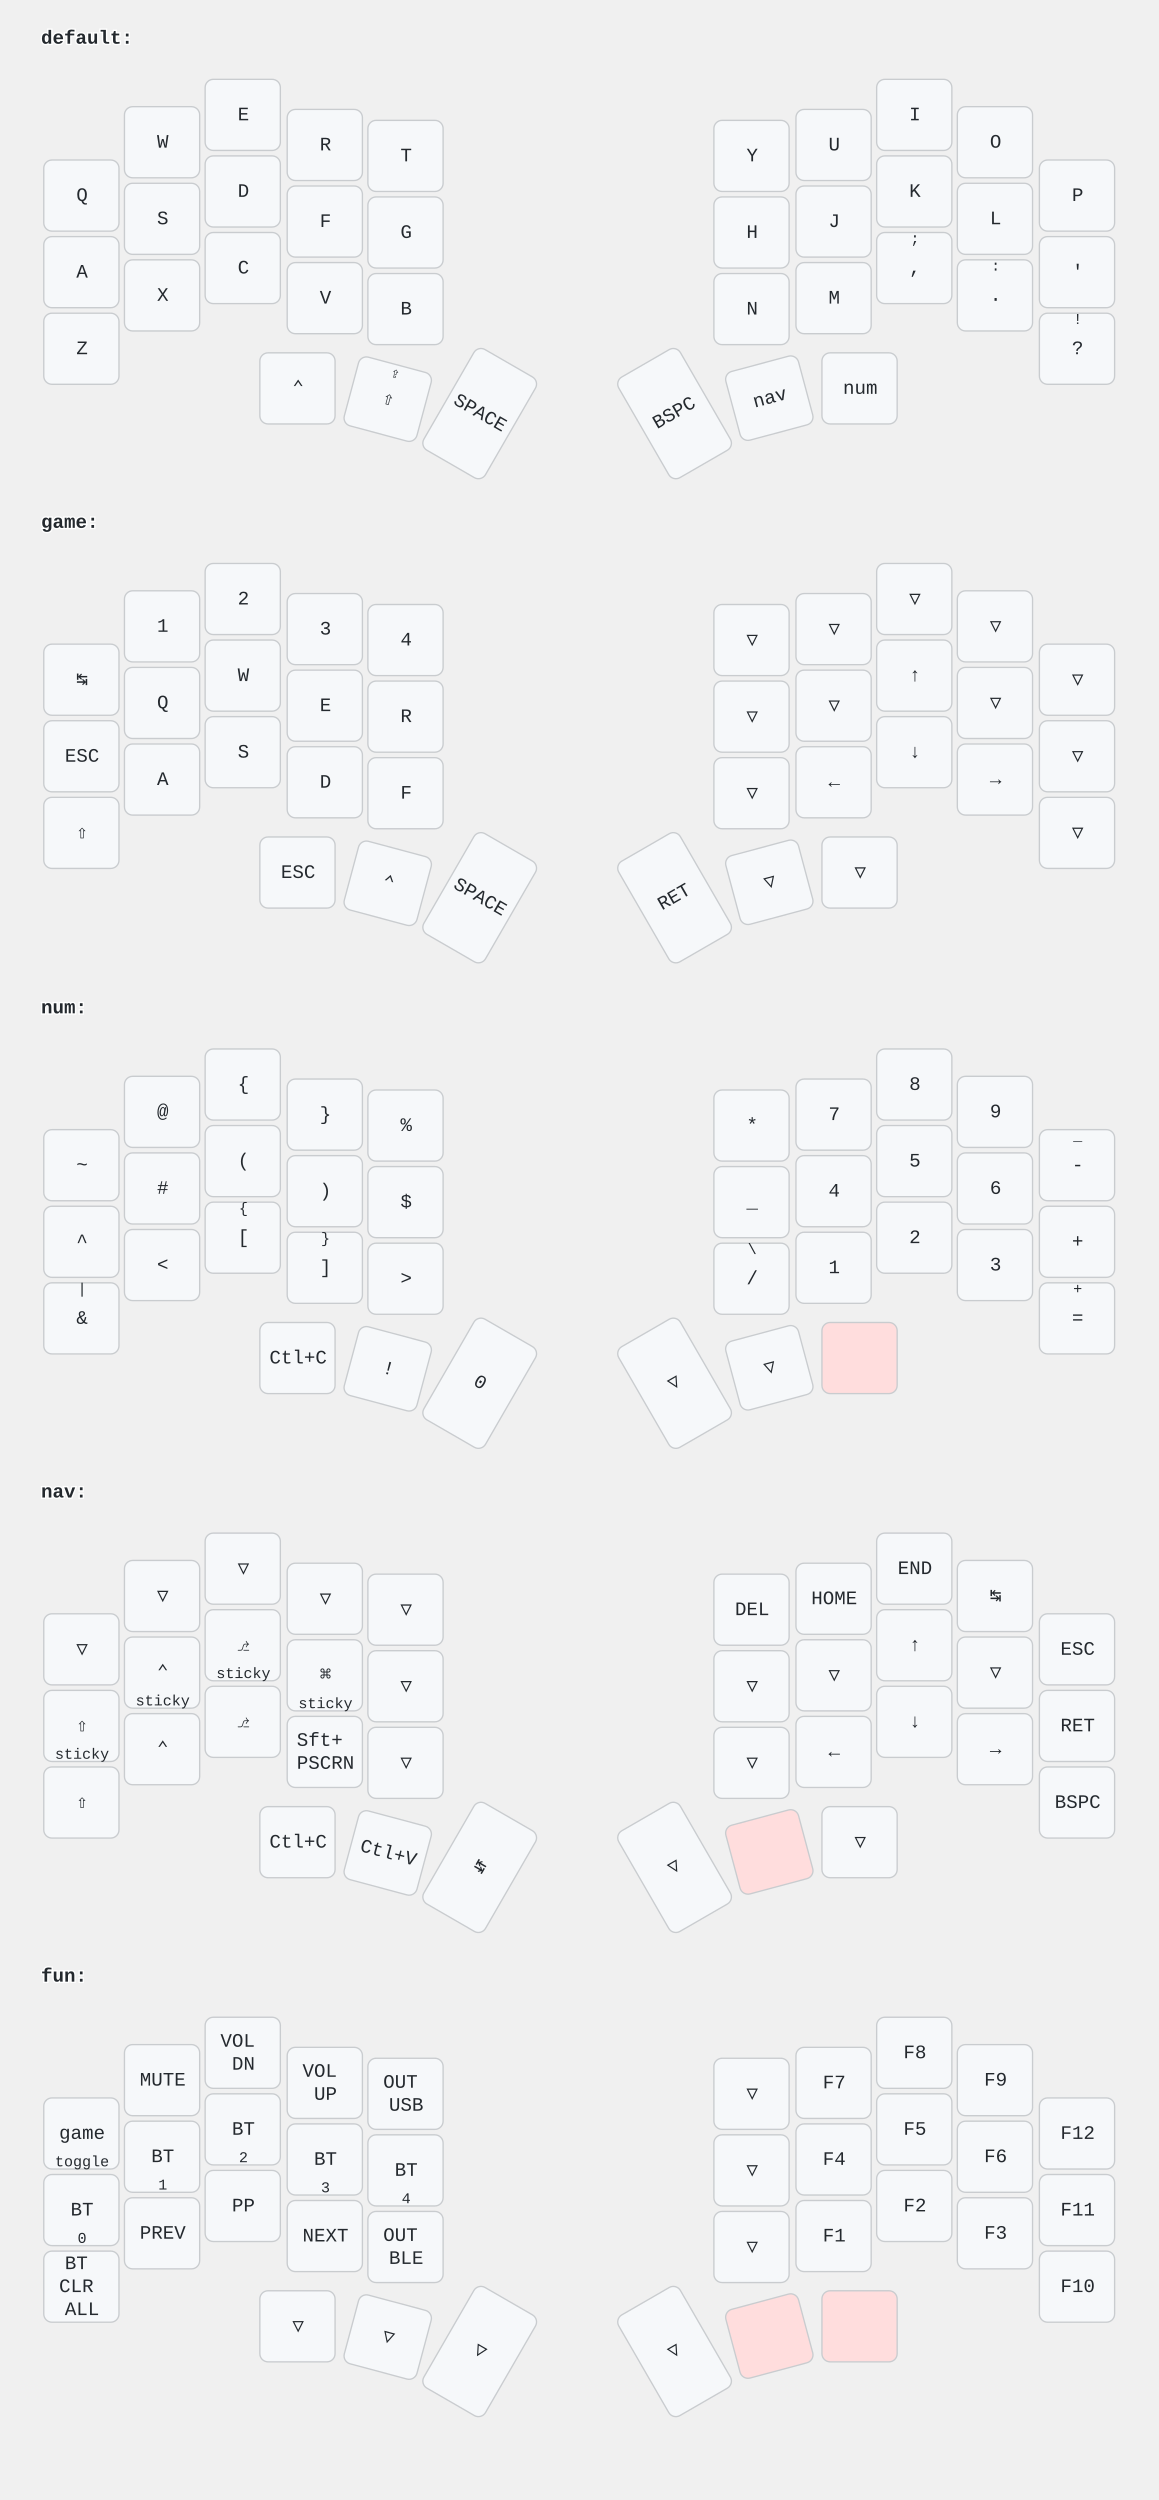
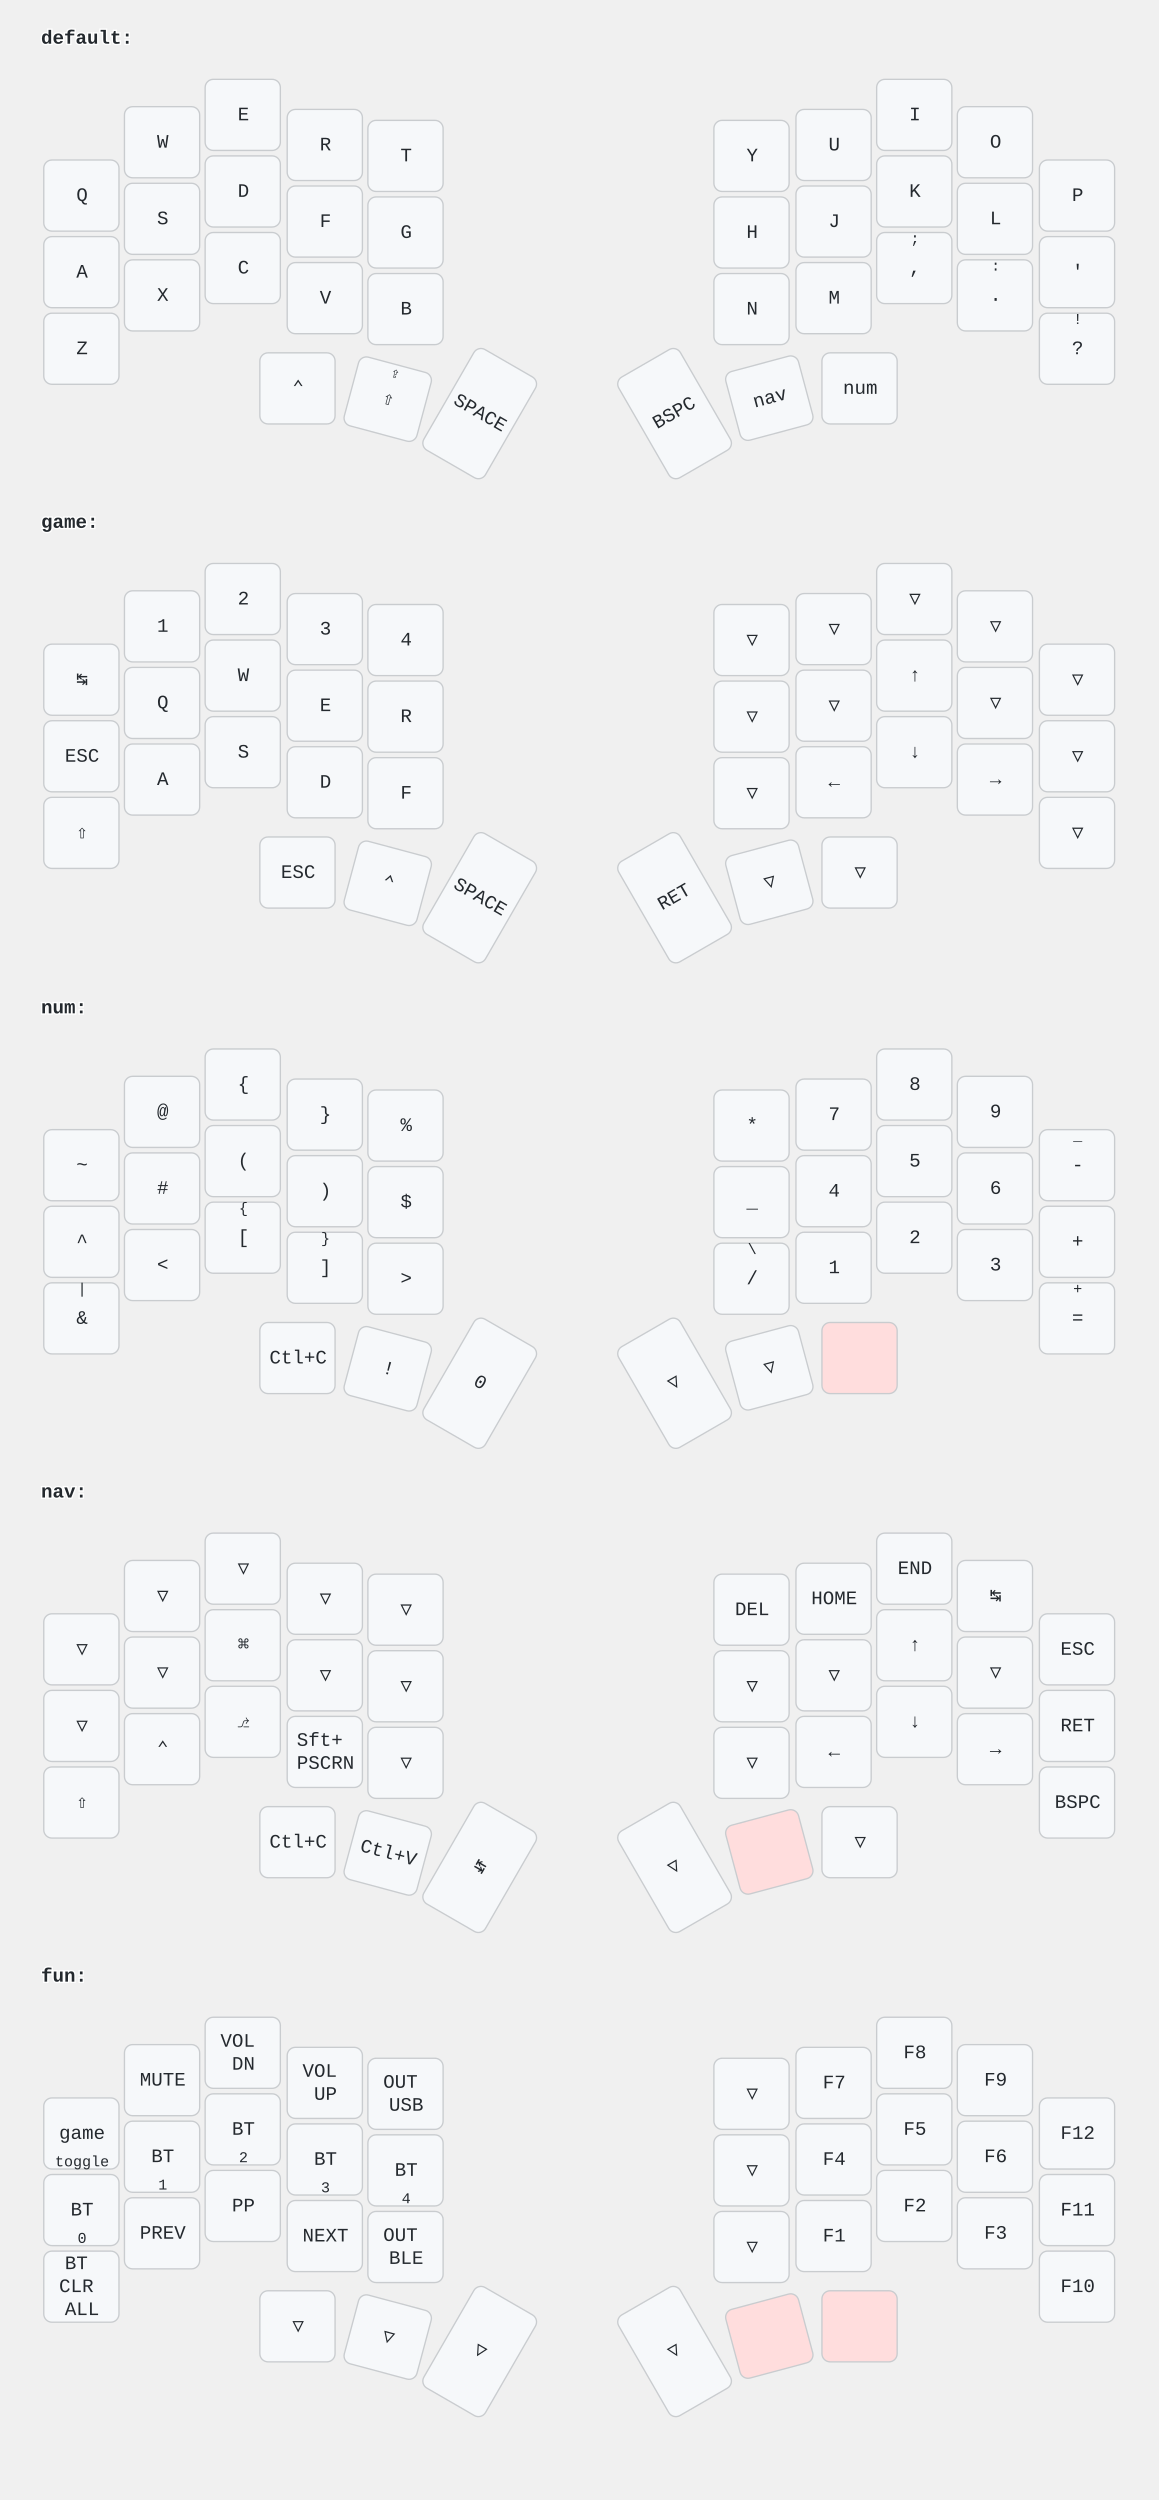
<svg xmlns="http://www.w3.org/2000/svg" width="847" height="1828" viewBox="0 0 847 1828" class="keymap">
  <style>/* font and background color specifications */
svg {
    font-family: SFMono-Regular,Consolas,Liberation Mono,Menlo,monospace;
    font-size: 14px;
    font-kerning: normal;
    text-rendering: optimizeLegibility;
    fill: #24292e;
}

/* default key styling */
rect {
    fill: #f6f8fa;
    stroke: #c9cccf;
    stroke-width: 1;
}

/* color accent for combo boxes */
rect.combo {
    fill: #cdf;
}

/* color accent for held keys */
rect.held, rect.combo.held {
    fill: #fdd;
}

/* color accent for ghost (optional) keys */
rect.ghost, rect.combo.ghost {
    fill: #ddd;
}

text {
    text-anchor: middle;
    dominant-baseline: middle;
}

/* styling for layer labels */
text.label {
    font-weight: bold;
    text-anchor: start;
    stroke: white;
    stroke-width: 2;
    paint-order: stroke;
}

/* styling for combo tap, and key hold/shifted label text */
text.combo, text.hold, text.shifted {
    font-size: 11px;
}

text.hold {
    text-anchor: middle;
    dominant-baseline: auto;
}

text.shifted {
    text-anchor: middle;
    dominant-baseline: hanging;
}

/* styling for hold/shifted label text in combo box */
text.combo.hold, text.combo.shifted {
    font-size: 8px;
}

/* styling for combo dendrons */
path {
    stroke-width: 1;
    stroke: gray;
    fill: none;
}
</style>
  <g transform="translate(30, 0)" class="layer-default">
    <text x="0" y="28" class="label" id="default">default:</text>
    <g transform="translate(0, 56)">
      <g transform="translate(30, 87)" class="key keypos-0">
        <rect rx="6" ry="6" x="-28" y="-26" width="55" height="52" class="key" />
        <text x="0" y="0" class="key tap">Q</text>
      </g>
      <g transform="translate(89, 48)" class="key keypos-1">
        <rect rx="6" ry="6" x="-28" y="-26" width="55" height="52" class="key" />
        <text x="0" y="0" class="key tap">W</text>
      </g>
      <g transform="translate(148, 28)" class="key keypos-2">
        <rect rx="6" ry="6" x="-28" y="-26" width="55" height="52" class="key" />
        <text x="0" y="0" class="key tap">E</text>
      </g>
      <g transform="translate(208, 50)" class="key keypos-3">
        <rect rx="6" ry="6" x="-28" y="-26" width="55" height="52" class="key" />
        <text x="0" y="0" class="key tap">R</text>
      </g>
      <g transform="translate(267, 58)" class="key keypos-4">
        <rect rx="6" ry="6" x="-28" y="-26" width="55" height="52" class="key" />
        <text x="0" y="0" class="key tap">T</text>
      </g>
      <g transform="translate(520, 58)" class="key keypos-5">
        <rect rx="6" ry="6" x="-28" y="-26" width="55" height="52" class="key" />
        <text x="0" y="0" class="key tap">Y</text>
      </g>
      <g transform="translate(580, 50)" class="key keypos-6">
        <rect rx="6" ry="6" x="-28" y="-26" width="55" height="52" class="key" />
        <text x="0" y="0" class="key tap">U</text>
      </g>
      <g transform="translate(639, 28)" class="key keypos-7">
        <rect rx="6" ry="6" x="-28" y="-26" width="55" height="52" class="key" />
        <text x="0" y="0" class="key tap">I</text>
      </g>
      <g transform="translate(698, 48)" class="key keypos-8">
        <rect rx="6" ry="6" x="-28" y="-26" width="55" height="52" class="key" />
        <text x="0" y="0" class="key tap">O</text>
      </g>
      <g transform="translate(758, 87)" class="key keypos-9">
        <rect rx="6" ry="6" x="-28" y="-26" width="55" height="52" class="key" />
        <text x="0" y="0" class="key tap">P</text>
      </g>
      <g transform="translate(30, 143)" class="key keypos-10">
        <rect rx="6" ry="6" x="-28" y="-26" width="55" height="52" class="key" />
        <text x="0" y="0" class="key tap">A</text>
      </g>
      <g transform="translate(89, 104)" class="key keypos-11">
        <rect rx="6" ry="6" x="-28" y="-26" width="55" height="52" class="key" />
        <text x="0" y="0" class="key tap">S</text>
      </g>
      <g transform="translate(148, 84)" class="key keypos-12">
        <rect rx="6" ry="6" x="-28" y="-26" width="55" height="52" class="key" />
        <text x="0" y="0" class="key tap">D</text>
      </g>
      <g transform="translate(208, 106)" class="key keypos-13">
        <rect rx="6" ry="6" x="-28" y="-26" width="55" height="52" class="key" />
        <text x="0" y="0" class="key tap">F</text>
      </g>
      <g transform="translate(267, 114)" class="key keypos-14">
        <rect rx="6" ry="6" x="-28" y="-26" width="55" height="52" class="key" />
        <text x="0" y="0" class="key tap">G</text>
      </g>
      <g transform="translate(520, 114)" class="key keypos-15">
        <rect rx="6" ry="6" x="-28" y="-26" width="55" height="52" class="key" />
        <text x="0" y="0" class="key tap">H</text>
      </g>
      <g transform="translate(580, 106)" class="key keypos-16">
        <rect rx="6" ry="6" x="-28" y="-26" width="55" height="52" class="key" />
        <text x="0" y="0" class="key tap">J</text>
      </g>
      <g transform="translate(639, 84)" class="key keypos-17">
        <rect rx="6" ry="6" x="-28" y="-26" width="55" height="52" class="key" />
        <text x="0" y="0" class="key tap">K</text>
      </g>
      <g transform="translate(698, 104)" class="key keypos-18">
        <rect rx="6" ry="6" x="-28" y="-26" width="55" height="52" class="key" />
        <text x="0" y="0" class="key tap">L</text>
      </g>
      <g transform="translate(758, 143)" class="key keypos-19">
        <rect rx="6" ry="6" x="-28" y="-26" width="55" height="52" class="key" />
        <text x="0" y="0" class="key tap">'</text>
      </g>
      <g transform="translate(30, 199)" class="key keypos-20">
        <rect rx="6" ry="6" x="-28" y="-26" width="55" height="52" class="key" />
        <text x="0" y="0" class="key tap">Z</text>
      </g>
      <g transform="translate(89, 160)" class="key keypos-21">
        <rect rx="6" ry="6" x="-28" y="-26" width="55" height="52" class="key" />
        <text x="0" y="0" class="key tap">X</text>
      </g>
      <g transform="translate(148, 140)" class="key keypos-22">
        <rect rx="6" ry="6" x="-28" y="-26" width="55" height="52" class="key" />
        <text x="0" y="0" class="key tap">C</text>
      </g>
      <g transform="translate(208, 162)" class="key keypos-23">
        <rect rx="6" ry="6" x="-28" y="-26" width="55" height="52" class="key" />
        <text x="0" y="0" class="key tap">V</text>
      </g>
      <g transform="translate(267, 170)" class="key keypos-24">
        <rect rx="6" ry="6" x="-28" y="-26" width="55" height="52" class="key" />
        <text x="0" y="0" class="key tap">B</text>
      </g>
      <g transform="translate(520, 170)" class="key keypos-25">
        <rect rx="6" ry="6" x="-28" y="-26" width="55" height="52" class="key" />
        <text x="0" y="0" class="key tap">N</text>
      </g>
      <g transform="translate(580, 162)" class="key keypos-26">
        <rect rx="6" ry="6" x="-28" y="-26" width="55" height="52" class="key" />
        <text x="0" y="0" class="key tap">M</text>
      </g>
      <g transform="translate(639, 140)" class="key keypos-27">
        <rect rx="6" ry="6" x="-28" y="-26" width="55" height="52" class="key" />
        <text x="0" y="0" class="key tap">,</text>
        <text x="0" y="-24" class="key shifted">;</text>
      </g>
      <g transform="translate(698, 160)" class="key keypos-28">
        <rect rx="6" ry="6" x="-28" y="-26" width="55" height="52" class="key" />
        <text x="0" y="0" class="key tap">.</text>
        <text x="0" y="-24" class="key shifted">:</text>
      </g>
      <g transform="translate(758, 199)" class="key keypos-29">
        <rect rx="6" ry="6" x="-28" y="-26" width="55" height="52" class="key" />
        <text x="0" y="0" class="key tap">?</text>
        <text x="0" y="-24" class="key shifted">!</text>
      </g>
      <g transform="translate(188, 228)" class="key keypos-30">
        <rect rx="6" ry="6" x="-28" y="-26" width="55" height="52" class="key" />
        <text x="0" y="0" class="key tap">⌃</text>
      </g>
      <g transform="translate(254, 236) rotate(15.0)" class="key keypos-31">
        <rect rx="6" ry="6" x="-28" y="-26" width="55" height="52" class="key" />
        <text x="0" y="0" class="key tap">⇧</text>
        <text x="0" y="-24" class="key shifted">⇪</text>
      </g>
      <g transform="translate(321, 246) rotate(30.0)" class="key keypos-32">
        <rect rx="6" ry="6" x="-26" y="-42" width="52" height="85" class="key" />
        <text x="0" y="0" class="key tap">SPACE</text>
      </g>
      <g transform="translate(463, 246) rotate(-30.0)" class="key keypos-33">
        <rect rx="6" ry="6" x="-26" y="-42" width="52" height="85" class="key" />
        <text x="0" y="0" class="key tap">BSPC</text>
      </g>
      <g transform="translate(533, 235) rotate(-15.0)" class="key keypos-34">
        <rect rx="6" ry="6" x="-28" y="-26" width="55" height="52" class="key" />
        <a href="#nav">
          <text x="0" y="0" class="key tap layer-activator">nav</text>
        </a>
      </g>
      <g transform="translate(599, 228)" class="key keypos-35">
        <rect rx="6" ry="6" x="-28" y="-26" width="55" height="52" class="key" />
        <a href="#num">
          <text x="0" y="0" class="key tap layer-activator">num</text>
        </a>
      </g>
    </g>
  </g>
  <g transform="translate(30, 354)" class="layer-game">
    <text x="0" y="28" class="label" id="game">game:</text>
    <g transform="translate(0, 56)">
      <g transform="translate(30, 87)" class="key keypos-0">
        <rect rx="6" ry="6" x="-28" y="-26" width="55" height="52" class="key" />
        <text x="0" y="0" class="key tap">↹</text>
      </g>
      <g transform="translate(89, 48)" class="key keypos-1">
        <rect rx="6" ry="6" x="-28" y="-26" width="55" height="52" class="key" />
        <text x="0" y="0" class="key tap">1</text>
      </g>
      <g transform="translate(148, 28)" class="key keypos-2">
        <rect rx="6" ry="6" x="-28" y="-26" width="55" height="52" class="key" />
        <text x="0" y="0" class="key tap">2</text>
      </g>
      <g transform="translate(208, 50)" class="key keypos-3">
        <rect rx="6" ry="6" x="-28" y="-26" width="55" height="52" class="key" />
        <text x="0" y="0" class="key tap">3</text>
      </g>
      <g transform="translate(267, 58)" class="key keypos-4">
        <rect rx="6" ry="6" x="-28" y="-26" width="55" height="52" class="key" />
        <text x="0" y="0" class="key tap">4</text>
      </g>
      <g transform="translate(520, 58)" class="key trans keypos-5">
        <rect rx="6" ry="6" x="-28" y="-26" width="55" height="52" class="key trans" />
        <text x="0" y="0" class="key trans tap">▽</text>
      </g>
      <g transform="translate(580, 50)" class="key trans keypos-6">
        <rect rx="6" ry="6" x="-28" y="-26" width="55" height="52" class="key trans" />
        <text x="0" y="0" class="key trans tap">▽</text>
      </g>
      <g transform="translate(639, 28)" class="key trans keypos-7">
        <rect rx="6" ry="6" x="-28" y="-26" width="55" height="52" class="key trans" />
        <text x="0" y="0" class="key trans tap">▽</text>
      </g>
      <g transform="translate(698, 48)" class="key trans keypos-8">
        <rect rx="6" ry="6" x="-28" y="-26" width="55" height="52" class="key trans" />
        <text x="0" y="0" class="key trans tap">▽</text>
      </g>
      <g transform="translate(758, 87)" class="key trans keypos-9">
        <rect rx="6" ry="6" x="-28" y="-26" width="55" height="52" class="key trans" />
        <text x="0" y="0" class="key trans tap">▽</text>
      </g>
      <g transform="translate(30, 143)" class="key keypos-10">
        <rect rx="6" ry="6" x="-28" y="-26" width="55" height="52" class="key" />
        <text x="0" y="0" class="key tap">ESC</text>
      </g>
      <g transform="translate(89, 104)" class="key keypos-11">
        <rect rx="6" ry="6" x="-28" y="-26" width="55" height="52" class="key" />
        <text x="0" y="0" class="key tap">Q</text>
      </g>
      <g transform="translate(148, 84)" class="key keypos-12">
        <rect rx="6" ry="6" x="-28" y="-26" width="55" height="52" class="key" />
        <text x="0" y="0" class="key tap">W</text>
      </g>
      <g transform="translate(208, 106)" class="key keypos-13">
        <rect rx="6" ry="6" x="-28" y="-26" width="55" height="52" class="key" />
        <text x="0" y="0" class="key tap">E</text>
      </g>
      <g transform="translate(267, 114)" class="key keypos-14">
        <rect rx="6" ry="6" x="-28" y="-26" width="55" height="52" class="key" />
        <text x="0" y="0" class="key tap">R</text>
      </g>
      <g transform="translate(520, 114)" class="key trans keypos-15">
        <rect rx="6" ry="6" x="-28" y="-26" width="55" height="52" class="key trans" />
        <text x="0" y="0" class="key trans tap">▽</text>
      </g>
      <g transform="translate(580, 106)" class="key trans keypos-16">
        <rect rx="6" ry="6" x="-28" y="-26" width="55" height="52" class="key trans" />
        <text x="0" y="0" class="key trans tap">▽</text>
      </g>
      <g transform="translate(639, 84)" class="key keypos-17">
        <rect rx="6" ry="6" x="-28" y="-26" width="55" height="52" class="key" />
        <text x="0" y="0" class="key tap">↑</text>
      </g>
      <g transform="translate(698, 104)" class="key trans keypos-18">
        <rect rx="6" ry="6" x="-28" y="-26" width="55" height="52" class="key trans" />
        <text x="0" y="0" class="key trans tap">▽</text>
      </g>
      <g transform="translate(758, 143)" class="key trans keypos-19">
        <rect rx="6" ry="6" x="-28" y="-26" width="55" height="52" class="key trans" />
        <text x="0" y="0" class="key trans tap">▽</text>
      </g>
      <g transform="translate(30, 199)" class="key keypos-20">
        <rect rx="6" ry="6" x="-28" y="-26" width="55" height="52" class="key" />
        <text x="0" y="0" class="key tap">⇧</text>
      </g>
      <g transform="translate(89, 160)" class="key keypos-21">
        <rect rx="6" ry="6" x="-28" y="-26" width="55" height="52" class="key" />
        <text x="0" y="0" class="key tap">A</text>
      </g>
      <g transform="translate(148, 140)" class="key keypos-22">
        <rect rx="6" ry="6" x="-28" y="-26" width="55" height="52" class="key" />
        <text x="0" y="0" class="key tap">S</text>
      </g>
      <g transform="translate(208, 162)" class="key keypos-23">
        <rect rx="6" ry="6" x="-28" y="-26" width="55" height="52" class="key" />
        <text x="0" y="0" class="key tap">D</text>
      </g>
      <g transform="translate(267, 170)" class="key keypos-24">
        <rect rx="6" ry="6" x="-28" y="-26" width="55" height="52" class="key" />
        <text x="0" y="0" class="key tap">F</text>
      </g>
      <g transform="translate(520, 170)" class="key trans keypos-25">
        <rect rx="6" ry="6" x="-28" y="-26" width="55" height="52" class="key trans" />
        <text x="0" y="0" class="key trans tap">▽</text>
      </g>
      <g transform="translate(580, 162)" class="key keypos-26">
        <rect rx="6" ry="6" x="-28" y="-26" width="55" height="52" class="key" />
        <text x="0" y="0" class="key tap">←</text>
      </g>
      <g transform="translate(639, 140)" class="key keypos-27">
        <rect rx="6" ry="6" x="-28" y="-26" width="55" height="52" class="key" />
        <text x="0" y="0" class="key tap">↓</text>
      </g>
      <g transform="translate(698, 160)" class="key keypos-28">
        <rect rx="6" ry="6" x="-28" y="-26" width="55" height="52" class="key" />
        <text x="0" y="0" class="key tap">→</text>
      </g>
      <g transform="translate(758, 199)" class="key trans keypos-29">
        <rect rx="6" ry="6" x="-28" y="-26" width="55" height="52" class="key trans" />
        <text x="0" y="0" class="key trans tap">▽</text>
      </g>
      <g transform="translate(188, 228)" class="key keypos-30">
        <rect rx="6" ry="6" x="-28" y="-26" width="55" height="52" class="key" />
        <text x="0" y="0" class="key tap">ESC</text>
      </g>
      <g transform="translate(254, 236) rotate(15.0)" class="key keypos-31">
        <rect rx="6" ry="6" x="-28" y="-26" width="55" height="52" class="key" />
        <text x="0" y="0" class="key tap">⌃</text>
      </g>
      <g transform="translate(321, 246) rotate(30.0)" class="key keypos-32">
        <rect rx="6" ry="6" x="-26" y="-42" width="52" height="85" class="key" />
        <text x="0" y="0" class="key tap">SPACE</text>
      </g>
      <g transform="translate(463, 246) rotate(-30.0)" class="key keypos-33">
        <rect rx="6" ry="6" x="-26" y="-42" width="52" height="85" class="key" />
        <text x="0" y="0" class="key tap">RET</text>
      </g>
      <g transform="translate(533, 235) rotate(-15.0)" class="key trans keypos-34">
        <rect rx="6" ry="6" x="-28" y="-26" width="55" height="52" class="key trans" />
        <text x="0" y="0" class="key trans tap">▽</text>
      </g>
      <g transform="translate(599, 228)" class="key trans keypos-35">
        <rect rx="6" ry="6" x="-28" y="-26" width="55" height="52" class="key trans" />
        <text x="0" y="0" class="key trans tap">▽</text>
      </g>
    </g>
  </g>
  <g transform="translate(30, 709)" class="layer-num">
    <text x="0" y="28" class="label" id="num">num:</text>
    <g transform="translate(0, 56)">
      <g transform="translate(30, 87)" class="key keypos-0">
        <rect rx="6" ry="6" x="-28" y="-26" width="55" height="52" class="key" />
        <text x="0" y="0" class="key tap">~</text>
      </g>
      <g transform="translate(89, 48)" class="key keypos-1">
        <rect rx="6" ry="6" x="-28" y="-26" width="55" height="52" class="key" />
        <text x="0" y="0" class="key tap">@</text>
      </g>
      <g transform="translate(148, 28)" class="key keypos-2">
        <rect rx="6" ry="6" x="-28" y="-26" width="55" height="52" class="key" />
        <text x="0" y="0" class="key tap">{</text>
      </g>
      <g transform="translate(208, 50)" class="key keypos-3">
        <rect rx="6" ry="6" x="-28" y="-26" width="55" height="52" class="key" />
        <text x="0" y="0" class="key tap">}</text>
      </g>
      <g transform="translate(267, 58)" class="key keypos-4">
        <rect rx="6" ry="6" x="-28" y="-26" width="55" height="52" class="key" />
        <text x="0" y="0" class="key tap">%</text>
      </g>
      <g transform="translate(520, 58)" class="key keypos-5">
        <rect rx="6" ry="6" x="-28" y="-26" width="55" height="52" class="key" />
        <text x="0" y="0" class="key tap">*</text>
      </g>
      <g transform="translate(580, 50)" class="key keypos-6">
        <rect rx="6" ry="6" x="-28" y="-26" width="55" height="52" class="key" />
        <text x="0" y="0" class="key tap">7</text>
      </g>
      <g transform="translate(639, 28)" class="key keypos-7">
        <rect rx="6" ry="6" x="-28" y="-26" width="55" height="52" class="key" />
        <text x="0" y="0" class="key tap">8</text>
      </g>
      <g transform="translate(698, 48)" class="key keypos-8">
        <rect rx="6" ry="6" x="-28" y="-26" width="55" height="52" class="key" />
        <text x="0" y="0" class="key tap">9</text>
      </g>
      <g transform="translate(758, 87)" class="key keypos-9">
        <rect rx="6" ry="6" x="-28" y="-26" width="55" height="52" class="key" />
        <text x="0" y="0" class="key tap">-</text>
        <text x="0" y="-24" class="key shifted">_</text>
      </g>
      <g transform="translate(30, 143)" class="key keypos-10">
        <rect rx="6" ry="6" x="-28" y="-26" width="55" height="52" class="key" />
        <text x="0" y="0" class="key tap">^</text>
      </g>
      <g transform="translate(89, 104)" class="key keypos-11">
        <rect rx="6" ry="6" x="-28" y="-26" width="55" height="52" class="key" />
        <text x="0" y="0" class="key tap">#</text>
      </g>
      <g transform="translate(148, 84)" class="key keypos-12">
        <rect rx="6" ry="6" x="-28" y="-26" width="55" height="52" class="key" />
        <text x="0" y="0" class="key tap">(</text>
      </g>
      <g transform="translate(208, 106)" class="key keypos-13">
        <rect rx="6" ry="6" x="-28" y="-26" width="55" height="52" class="key" />
        <text x="0" y="0" class="key tap">)</text>
      </g>
      <g transform="translate(267, 114)" class="key keypos-14">
        <rect rx="6" ry="6" x="-28" y="-26" width="55" height="52" class="key" />
        <text x="0" y="0" class="key tap">$</text>
      </g>
      <g transform="translate(520, 114)" class="key keypos-15">
        <rect rx="6" ry="6" x="-28" y="-26" width="55" height="52" class="key" />
        <text x="0" y="0" class="key tap">_</text>
      </g>
      <g transform="translate(580, 106)" class="key keypos-16">
        <rect rx="6" ry="6" x="-28" y="-26" width="55" height="52" class="key" />
        <text x="0" y="0" class="key tap">4</text>
      </g>
      <g transform="translate(639, 84)" class="key keypos-17">
        <rect rx="6" ry="6" x="-28" y="-26" width="55" height="52" class="key" />
        <text x="0" y="0" class="key tap">5</text>
      </g>
      <g transform="translate(698, 104)" class="key keypos-18">
        <rect rx="6" ry="6" x="-28" y="-26" width="55" height="52" class="key" />
        <text x="0" y="0" class="key tap">6</text>
      </g>
      <g transform="translate(758, 143)" class="key keypos-19">
        <rect rx="6" ry="6" x="-28" y="-26" width="55" height="52" class="key" />
        <text x="0" y="0" class="key tap">+</text>
      </g>
      <g transform="translate(30, 199)" class="key keypos-20">
        <rect rx="6" ry="6" x="-28" y="-26" width="55" height="52" class="key" />
        <text x="0" y="0" class="key tap">&amp;</text>
        <text x="0" y="-24" class="key shifted">|</text>
      </g>
      <g transform="translate(89, 160)" class="key keypos-21">
        <rect rx="6" ry="6" x="-28" y="-26" width="55" height="52" class="key" />
        <text x="0" y="0" class="key tap">&lt;</text>
      </g>
      <g transform="translate(148, 140)" class="key keypos-22">
        <rect rx="6" ry="6" x="-28" y="-26" width="55" height="52" class="key" />
        <text x="0" y="0" class="key tap">[</text>
        <text x="0" y="-24" class="key shifted">{</text>
      </g>
      <g transform="translate(208, 162)" class="key keypos-23">
        <rect rx="6" ry="6" x="-28" y="-26" width="55" height="52" class="key" />
        <text x="0" y="0" class="key tap">]</text>
        <text x="0" y="-24" class="key shifted">}</text>
      </g>
      <g transform="translate(267, 170)" class="key keypos-24">
        <rect rx="6" ry="6" x="-28" y="-26" width="55" height="52" class="key" />
        <text x="0" y="0" class="key tap">&gt;</text>
      </g>
      <g transform="translate(520, 170)" class="key keypos-25">
        <rect rx="6" ry="6" x="-28" y="-26" width="55" height="52" class="key" />
        <text x="0" y="0" class="key tap">/</text>
        <text x="0" y="-24" class="key shifted">\</text>
      </g>
      <g transform="translate(580, 162)" class="key keypos-26">
        <rect rx="6" ry="6" x="-28" y="-26" width="55" height="52" class="key" />
        <text x="0" y="0" class="key tap">1</text>
      </g>
      <g transform="translate(639, 140)" class="key keypos-27">
        <rect rx="6" ry="6" x="-28" y="-26" width="55" height="52" class="key" />
        <text x="0" y="0" class="key tap">2</text>
      </g>
      <g transform="translate(698, 160)" class="key keypos-28">
        <rect rx="6" ry="6" x="-28" y="-26" width="55" height="52" class="key" />
        <text x="0" y="0" class="key tap">3</text>
      </g>
      <g transform="translate(758, 199)" class="key keypos-29">
        <rect rx="6" ry="6" x="-28" y="-26" width="55" height="52" class="key" />
        <text x="0" y="0" class="key tap">=</text>
        <text x="0" y="-24" class="key shifted">+</text>
      </g>
      <g transform="translate(188, 228)" class="key keypos-30">
        <rect rx="6" ry="6" x="-28" y="-26" width="55" height="52" class="key" />
        <text x="0" y="0" class="key tap">Ctl+C</text>
      </g>
      <g transform="translate(254, 236) rotate(15.0)" class="key keypos-31">
        <rect rx="6" ry="6" x="-28" y="-26" width="55" height="52" class="key" />
        <text x="0" y="0" class="key tap">!</text>
      </g>
      <g transform="translate(321, 246) rotate(30.0)" class="key keypos-32">
        <rect rx="6" ry="6" x="-26" y="-42" width="52" height="85" class="key" />
        <text x="0" y="0" class="key tap">0</text>
      </g>
      <g transform="translate(463, 246) rotate(-30.0)" class="key trans keypos-33">
        <rect rx="6" ry="6" x="-26" y="-42" width="52" height="85" class="key trans" />
        <text x="0" y="0" class="key trans tap">▽</text>
      </g>
      <g transform="translate(533, 235) rotate(-15.0)" class="key trans keypos-34">
        <rect rx="6" ry="6" x="-28" y="-26" width="55" height="52" class="key trans" />
        <text x="0" y="0" class="key trans tap">▽</text>
      </g>
      <g transform="translate(599, 228)" class="key held keypos-35">
        <rect rx="6" ry="6" x="-28" y="-26" width="55" height="52" class="key held" />
      </g>
    </g>
  </g>
  <g transform="translate(30, 1063)" class="layer-nav">
    <text x="0" y="28" class="label" id="nav">nav:</text>
    <g transform="translate(0, 56)">
      <g transform="translate(30, 87)" class="key trans keypos-0">
        <rect rx="6" ry="6" x="-28" y="-26" width="55" height="52" class="key trans" />
        <text x="0" y="0" class="key trans tap">▽</text>
      </g>
      <g transform="translate(89, 48)" class="key trans keypos-1">
        <rect rx="6" ry="6" x="-28" y="-26" width="55" height="52" class="key trans" />
        <text x="0" y="0" class="key trans tap">▽</text>
      </g>
      <g transform="translate(148, 28)" class="key trans keypos-2">
        <rect rx="6" ry="6" x="-28" y="-26" width="55" height="52" class="key trans" />
        <text x="0" y="0" class="key trans tap">▽</text>
      </g>
      <g transform="translate(208, 50)" class="key trans keypos-3">
        <rect rx="6" ry="6" x="-28" y="-26" width="55" height="52" class="key trans" />
        <text x="0" y="0" class="key trans tap">▽</text>
      </g>
      <g transform="translate(267, 58)" class="key trans keypos-4">
        <rect rx="6" ry="6" x="-28" y="-26" width="55" height="52" class="key trans" />
        <text x="0" y="0" class="key trans tap">▽</text>
      </g>
      <g transform="translate(520, 58)" class="key keypos-5">
        <rect rx="6" ry="6" x="-28" y="-26" width="55" height="52" class="key" />
        <text x="0" y="0" class="key tap">DEL</text>
      </g>
      <g transform="translate(580, 50)" class="key keypos-6">
        <rect rx="6" ry="6" x="-28" y="-26" width="55" height="52" class="key" />
        <text x="0" y="0" class="key tap">HOME</text>
      </g>
      <g transform="translate(639, 28)" class="key keypos-7">
        <rect rx="6" ry="6" x="-28" y="-26" width="55" height="52" class="key" />
        <text x="0" y="0" class="key tap">END</text>
      </g>
      <g transform="translate(698, 48)" class="key keypos-8">
        <rect rx="6" ry="6" x="-28" y="-26" width="55" height="52" class="key" />
        <text x="0" y="0" class="key tap">↹</text>
      </g>
      <g transform="translate(758, 87)" class="key keypos-9">
        <rect rx="6" ry="6" x="-28" y="-26" width="55" height="52" class="key" />
        <text x="0" y="0" class="key tap">ESC</text>
      </g>
-       <g transform="translate(30, 143)" class="key keypos-10">
-         <rect rx="6" ry="6" x="-28" y="-26" width="55" height="52" class="key" />
-         <text x="0" y="0" class="key tap">⇧</text>
-         <text x="0" y="24" class="key hold">sticky</text>
-       </g>
-       <g transform="translate(89, 104)" class="key keypos-11">
-         <rect rx="6" ry="6" x="-28" y="-26" width="55" height="52" class="key" />
-         <text x="0" y="0" class="key tap">⌃</text>
-         <text x="0" y="24" class="key hold">sticky</text>
+       <g transform="translate(30, 143)" class="key trans keypos-10">
+         <rect rx="6" ry="6" x="-28" y="-26" width="55" height="52" class="key trans" />
+         <text x="0" y="0" class="key trans tap">▽</text>
+       </g>
+       <g transform="translate(89, 104)" class="key trans keypos-11">
+         <rect rx="6" ry="6" x="-28" y="-26" width="55" height="52" class="key trans" />
+         <text x="0" y="0" class="key trans tap">▽</text>
      </g>
      <g transform="translate(148, 84)" class="key keypos-12">
        <rect rx="6" ry="6" x="-28" y="-26" width="55" height="52" class="key" />
-         <text x="0" y="0" class="key tap">⎇</text>
-         <text x="0" y="24" class="key hold">sticky</text>
-       </g>
-       <g transform="translate(208, 106)" class="key keypos-13">
-         <rect rx="6" ry="6" x="-28" y="-26" width="55" height="52" class="key" />
        <text x="0" y="0" class="key tap">⌘</text>
-         <text x="0" y="24" class="key hold">sticky</text>
+       </g>
+       <g transform="translate(208, 106)" class="key trans keypos-13">
+         <rect rx="6" ry="6" x="-28" y="-26" width="55" height="52" class="key trans" />
+         <text x="0" y="0" class="key trans tap">▽</text>
      </g>
      <g transform="translate(267, 114)" class="key trans keypos-14">
        <rect rx="6" ry="6" x="-28" y="-26" width="55" height="52" class="key trans" />
        <text x="0" y="0" class="key trans tap">▽</text>
      </g>
      <g transform="translate(520, 114)" class="key trans keypos-15">
        <rect rx="6" ry="6" x="-28" y="-26" width="55" height="52" class="key trans" />
        <text x="0" y="0" class="key trans tap">▽</text>
      </g>
      <g transform="translate(580, 106)" class="key trans keypos-16">
        <rect rx="6" ry="6" x="-28" y="-26" width="55" height="52" class="key trans" />
        <text x="0" y="0" class="key trans tap">▽</text>
      </g>
      <g transform="translate(639, 84)" class="key keypos-17">
        <rect rx="6" ry="6" x="-28" y="-26" width="55" height="52" class="key" />
        <text x="0" y="0" class="key tap">↑</text>
      </g>
      <g transform="translate(698, 104)" class="key trans keypos-18">
        <rect rx="6" ry="6" x="-28" y="-26" width="55" height="52" class="key trans" />
        <text x="0" y="0" class="key trans tap">▽</text>
      </g>
      <g transform="translate(758, 143)" class="key keypos-19">
        <rect rx="6" ry="6" x="-28" y="-26" width="55" height="52" class="key" />
        <text x="0" y="0" class="key tap">RET</text>
      </g>
      <g transform="translate(30, 199)" class="key keypos-20">
        <rect rx="6" ry="6" x="-28" y="-26" width="55" height="52" class="key" />
        <text x="0" y="0" class="key tap">⇧</text>
      </g>
      <g transform="translate(89, 160)" class="key keypos-21">
        <rect rx="6" ry="6" x="-28" y="-26" width="55" height="52" class="key" />
        <text x="0" y="0" class="key tap">⌃</text>
      </g>
      <g transform="translate(148, 140)" class="key keypos-22">
        <rect rx="6" ry="6" x="-28" y="-26" width="55" height="52" class="key" />
        <text x="0" y="0" class="key tap">⎇</text>
      </g>
      <g transform="translate(208, 162)" class="key keypos-23">
        <rect rx="6" ry="6" x="-28" y="-26" width="55" height="52" class="key" />
        <text x="0" y="0" class="key tap">
          <tspan x="0" dy="-0.6em">Sft+</tspan>
          <tspan x="0" dy="1.2em">PSCRN</tspan>
        </text>
      </g>
      <g transform="translate(267, 170)" class="key trans keypos-24">
        <rect rx="6" ry="6" x="-28" y="-26" width="55" height="52" class="key trans" />
        <text x="0" y="0" class="key trans tap">▽</text>
      </g>
      <g transform="translate(520, 170)" class="key trans keypos-25">
        <rect rx="6" ry="6" x="-28" y="-26" width="55" height="52" class="key trans" />
        <text x="0" y="0" class="key trans tap">▽</text>
      </g>
      <g transform="translate(580, 162)" class="key keypos-26">
        <rect rx="6" ry="6" x="-28" y="-26" width="55" height="52" class="key" />
        <text x="0" y="0" class="key tap">←</text>
      </g>
      <g transform="translate(639, 140)" class="key keypos-27">
        <rect rx="6" ry="6" x="-28" y="-26" width="55" height="52" class="key" />
        <text x="0" y="0" class="key tap">↓</text>
      </g>
      <g transform="translate(698, 160)" class="key keypos-28">
        <rect rx="6" ry="6" x="-28" y="-26" width="55" height="52" class="key" />
        <text x="0" y="0" class="key tap">→</text>
      </g>
      <g transform="translate(758, 199)" class="key keypos-29">
        <rect rx="6" ry="6" x="-28" y="-26" width="55" height="52" class="key" />
        <text x="0" y="0" class="key tap">BSPC</text>
      </g>
      <g transform="translate(188, 228)" class="key keypos-30">
        <rect rx="6" ry="6" x="-28" y="-26" width="55" height="52" class="key" />
        <text x="0" y="0" class="key tap">Ctl+C</text>
      </g>
      <g transform="translate(254, 236) rotate(15.0)" class="key keypos-31">
        <rect rx="6" ry="6" x="-28" y="-26" width="55" height="52" class="key" />
        <text x="0" y="0" class="key tap">Ctl+V</text>
      </g>
      <g transform="translate(321, 246) rotate(30.0)" class="key keypos-32">
        <rect rx="6" ry="6" x="-26" y="-42" width="52" height="85" class="key" />
        <text x="0" y="0" class="key tap">↹</text>
      </g>
      <g transform="translate(463, 246) rotate(-30.0)" class="key trans keypos-33">
        <rect rx="6" ry="6" x="-26" y="-42" width="52" height="85" class="key trans" />
        <text x="0" y="0" class="key trans tap">▽</text>
      </g>
      <g transform="translate(533, 235) rotate(-15.0)" class="key held keypos-34">
        <rect rx="6" ry="6" x="-28" y="-26" width="55" height="52" class="key held" />
      </g>
      <g transform="translate(599, 228)" class="key trans keypos-35">
        <rect rx="6" ry="6" x="-28" y="-26" width="55" height="52" class="key trans" />
        <text x="0" y="0" class="key trans tap">▽</text>
      </g>
    </g>
  </g>
  <g transform="translate(30, 1417)" class="layer-fun">
    <text x="0" y="28" class="label" id="fun">fun:</text>
    <g transform="translate(0, 56)">
      <g transform="translate(30, 87)" class="key keypos-0">
        <rect rx="6" ry="6" x="-28" y="-26" width="55" height="52" class="key" />
        <a href="#game">
          <text x="0" y="0" class="key tap layer-activator">game</text>
        </a>
        <text x="0" y="24" class="key hold">toggle</text>
      </g>
      <g transform="translate(89, 48)" class="key keypos-1">
        <rect rx="6" ry="6" x="-28" y="-26" width="55" height="52" class="key" />
        <text x="0" y="0" class="key tap">MUTE</text>
      </g>
      <g transform="translate(148, 28)" class="key keypos-2">
        <rect rx="6" ry="6" x="-28" y="-26" width="55" height="52" class="key" />
        <text x="0" y="0" class="key tap">
          <tspan x="0" dy="-0.6em">VOL</tspan>
          <tspan x="0" dy="1.2em">DN</tspan>
        </text>
      </g>
      <g transform="translate(208, 50)" class="key keypos-3">
        <rect rx="6" ry="6" x="-28" y="-26" width="55" height="52" class="key" />
        <text x="0" y="0" class="key tap">
          <tspan x="0" dy="-0.6em">VOL</tspan>
          <tspan x="0" dy="1.2em">UP</tspan>
        </text>
      </g>
      <g transform="translate(267, 58)" class="key keypos-4">
        <rect rx="6" ry="6" x="-28" y="-26" width="55" height="52" class="key" />
        <text x="0" y="0" class="key tap">
          <tspan x="0" dy="-0.6em">OUT</tspan>
          <tspan x="0" dy="1.2em">USB</tspan>
        </text>
      </g>
      <g transform="translate(520, 58)" class="key trans keypos-5">
        <rect rx="6" ry="6" x="-28" y="-26" width="55" height="52" class="key trans" />
        <text x="0" y="0" class="key trans tap">▽</text>
      </g>
      <g transform="translate(580, 50)" class="key keypos-6">
        <rect rx="6" ry="6" x="-28" y="-26" width="55" height="52" class="key" />
        <text x="0" y="0" class="key tap">F7</text>
      </g>
      <g transform="translate(639, 28)" class="key keypos-7">
        <rect rx="6" ry="6" x="-28" y="-26" width="55" height="52" class="key" />
        <text x="0" y="0" class="key tap">F8</text>
      </g>
      <g transform="translate(698, 48)" class="key keypos-8">
        <rect rx="6" ry="6" x="-28" y="-26" width="55" height="52" class="key" />
        <text x="0" y="0" class="key tap">F9</text>
      </g>
      <g transform="translate(758, 87)" class="key keypos-9">
        <rect rx="6" ry="6" x="-28" y="-26" width="55" height="52" class="key" />
        <text x="0" y="0" class="key tap">F12</text>
      </g>
      <g transform="translate(30, 143)" class="key keypos-10">
        <rect rx="6" ry="6" x="-28" y="-26" width="55" height="52" class="key" />
        <text x="0" y="0" class="key tap">BT</text>
        <text x="0" y="24" class="key hold">0</text>
      </g>
      <g transform="translate(89, 104)" class="key keypos-11">
        <rect rx="6" ry="6" x="-28" y="-26" width="55" height="52" class="key" />
        <text x="0" y="0" class="key tap">BT</text>
        <text x="0" y="24" class="key hold">1</text>
      </g>
      <g transform="translate(148, 84)" class="key keypos-12">
        <rect rx="6" ry="6" x="-28" y="-26" width="55" height="52" class="key" />
        <text x="0" y="0" class="key tap">BT</text>
        <text x="0" y="24" class="key hold">2</text>
      </g>
      <g transform="translate(208, 106)" class="key keypos-13">
        <rect rx="6" ry="6" x="-28" y="-26" width="55" height="52" class="key" />
        <text x="0" y="0" class="key tap">BT</text>
        <text x="0" y="24" class="key hold">3</text>
      </g>
      <g transform="translate(267, 114)" class="key keypos-14">
        <rect rx="6" ry="6" x="-28" y="-26" width="55" height="52" class="key" />
        <text x="0" y="0" class="key tap">BT</text>
        <text x="0" y="24" class="key hold">4</text>
      </g>
      <g transform="translate(520, 114)" class="key trans keypos-15">
        <rect rx="6" ry="6" x="-28" y="-26" width="55" height="52" class="key trans" />
        <text x="0" y="0" class="key trans tap">▽</text>
      </g>
      <g transform="translate(580, 106)" class="key keypos-16">
        <rect rx="6" ry="6" x="-28" y="-26" width="55" height="52" class="key" />
        <text x="0" y="0" class="key tap">F4</text>
      </g>
      <g transform="translate(639, 84)" class="key keypos-17">
        <rect rx="6" ry="6" x="-28" y="-26" width="55" height="52" class="key" />
        <text x="0" y="0" class="key tap">F5</text>
      </g>
      <g transform="translate(698, 104)" class="key keypos-18">
        <rect rx="6" ry="6" x="-28" y="-26" width="55" height="52" class="key" />
        <text x="0" y="0" class="key tap">F6</text>
      </g>
      <g transform="translate(758, 143)" class="key keypos-19">
        <rect rx="6" ry="6" x="-28" y="-26" width="55" height="52" class="key" />
        <text x="0" y="0" class="key tap">F11</text>
      </g>
      <g transform="translate(30, 199)" class="key keypos-20">
        <rect rx="6" ry="6" x="-28" y="-26" width="55" height="52" class="key" />
        <text x="0" y="0" class="key tap">
          <tspan x="0" dy="-1.2em">BT</tspan>
          <tspan x="0" dy="1.2em">CLR</tspan>
          <tspan x="0" dy="1.2em">ALL</tspan>
        </text>
      </g>
      <g transform="translate(89, 160)" class="key keypos-21">
        <rect rx="6" ry="6" x="-28" y="-26" width="55" height="52" class="key" />
        <text x="0" y="0" class="key tap">PREV</text>
      </g>
      <g transform="translate(148, 140)" class="key keypos-22">
        <rect rx="6" ry="6" x="-28" y="-26" width="55" height="52" class="key" />
        <text x="0" y="0" class="key tap">PP</text>
      </g>
      <g transform="translate(208, 162)" class="key keypos-23">
        <rect rx="6" ry="6" x="-28" y="-26" width="55" height="52" class="key" />
        <text x="0" y="0" class="key tap">NEXT</text>
      </g>
      <g transform="translate(267, 170)" class="key keypos-24">
        <rect rx="6" ry="6" x="-28" y="-26" width="55" height="52" class="key" />
        <text x="0" y="0" class="key tap">
          <tspan x="0" dy="-0.6em">OUT</tspan>
          <tspan x="0" dy="1.2em">BLE</tspan>
        </text>
      </g>
      <g transform="translate(520, 170)" class="key trans keypos-25">
        <rect rx="6" ry="6" x="-28" y="-26" width="55" height="52" class="key trans" />
        <text x="0" y="0" class="key trans tap">▽</text>
      </g>
      <g transform="translate(580, 162)" class="key keypos-26">
        <rect rx="6" ry="6" x="-28" y="-26" width="55" height="52" class="key" />
        <text x="0" y="0" class="key tap">F1</text>
      </g>
      <g transform="translate(639, 140)" class="key keypos-27">
        <rect rx="6" ry="6" x="-28" y="-26" width="55" height="52" class="key" />
        <text x="0" y="0" class="key tap">F2</text>
      </g>
      <g transform="translate(698, 160)" class="key keypos-28">
        <rect rx="6" ry="6" x="-28" y="-26" width="55" height="52" class="key" />
        <text x="0" y="0" class="key tap">F3</text>
      </g>
      <g transform="translate(758, 199)" class="key keypos-29">
        <rect rx="6" ry="6" x="-28" y="-26" width="55" height="52" class="key" />
        <text x="0" y="0" class="key tap">F10</text>
      </g>
      <g transform="translate(188, 228)" class="key trans keypos-30">
        <rect rx="6" ry="6" x="-28" y="-26" width="55" height="52" class="key trans" />
        <text x="0" y="0" class="key trans tap">▽</text>
      </g>
      <g transform="translate(254, 236) rotate(15.0)" class="key trans keypos-31">
        <rect rx="6" ry="6" x="-28" y="-26" width="55" height="52" class="key trans" />
        <text x="0" y="0" class="key trans tap">▽</text>
      </g>
      <g transform="translate(321, 246) rotate(30.0)" class="key trans keypos-32">
        <rect rx="6" ry="6" x="-26" y="-42" width="52" height="85" class="key trans" />
        <text x="0" y="0" class="key trans tap">▽</text>
      </g>
      <g transform="translate(463, 246) rotate(-30.0)" class="key trans keypos-33">
        <rect rx="6" ry="6" x="-26" y="-42" width="52" height="85" class="key trans" />
        <text x="0" y="0" class="key trans tap">▽</text>
      </g>
      <g transform="translate(533, 235) rotate(-15.0)" class="key held keypos-34">
        <rect rx="6" ry="6" x="-28" y="-26" width="55" height="52" class="key held" />
      </g>
      <g transform="translate(599, 228)" class="key held keypos-35">
        <rect rx="6" ry="6" x="-28" y="-26" width="55" height="52" class="key held" />
      </g>
    </g>
  </g>
</svg>
